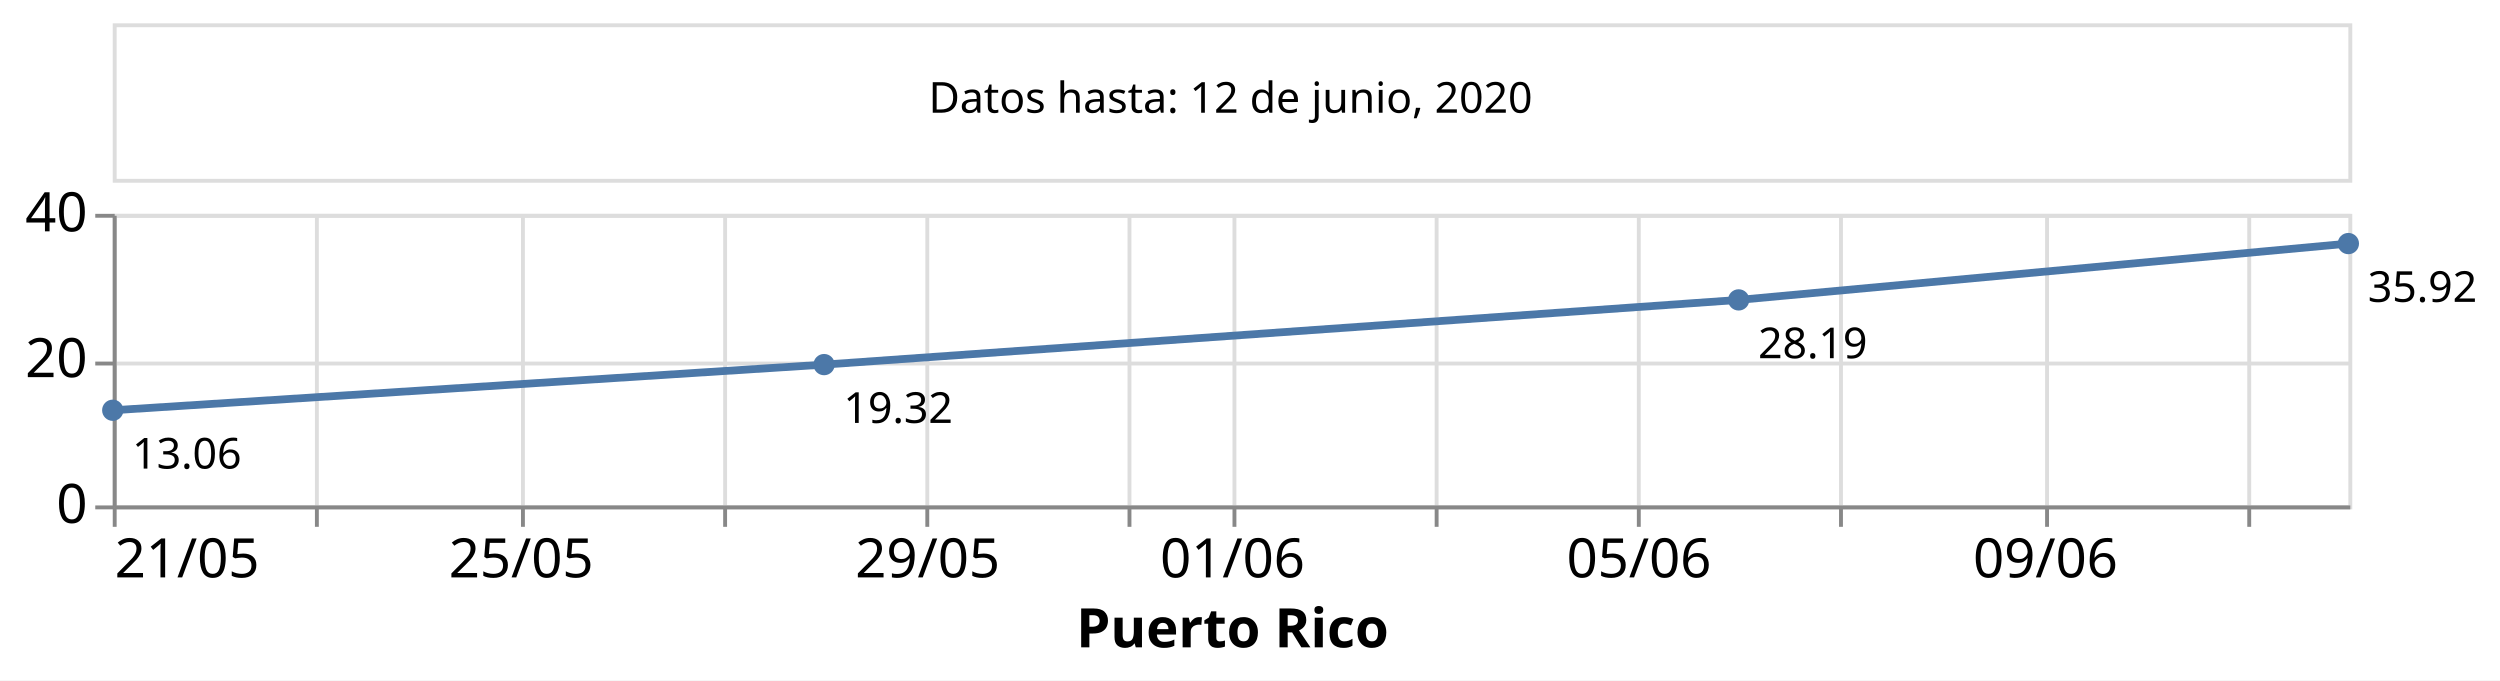
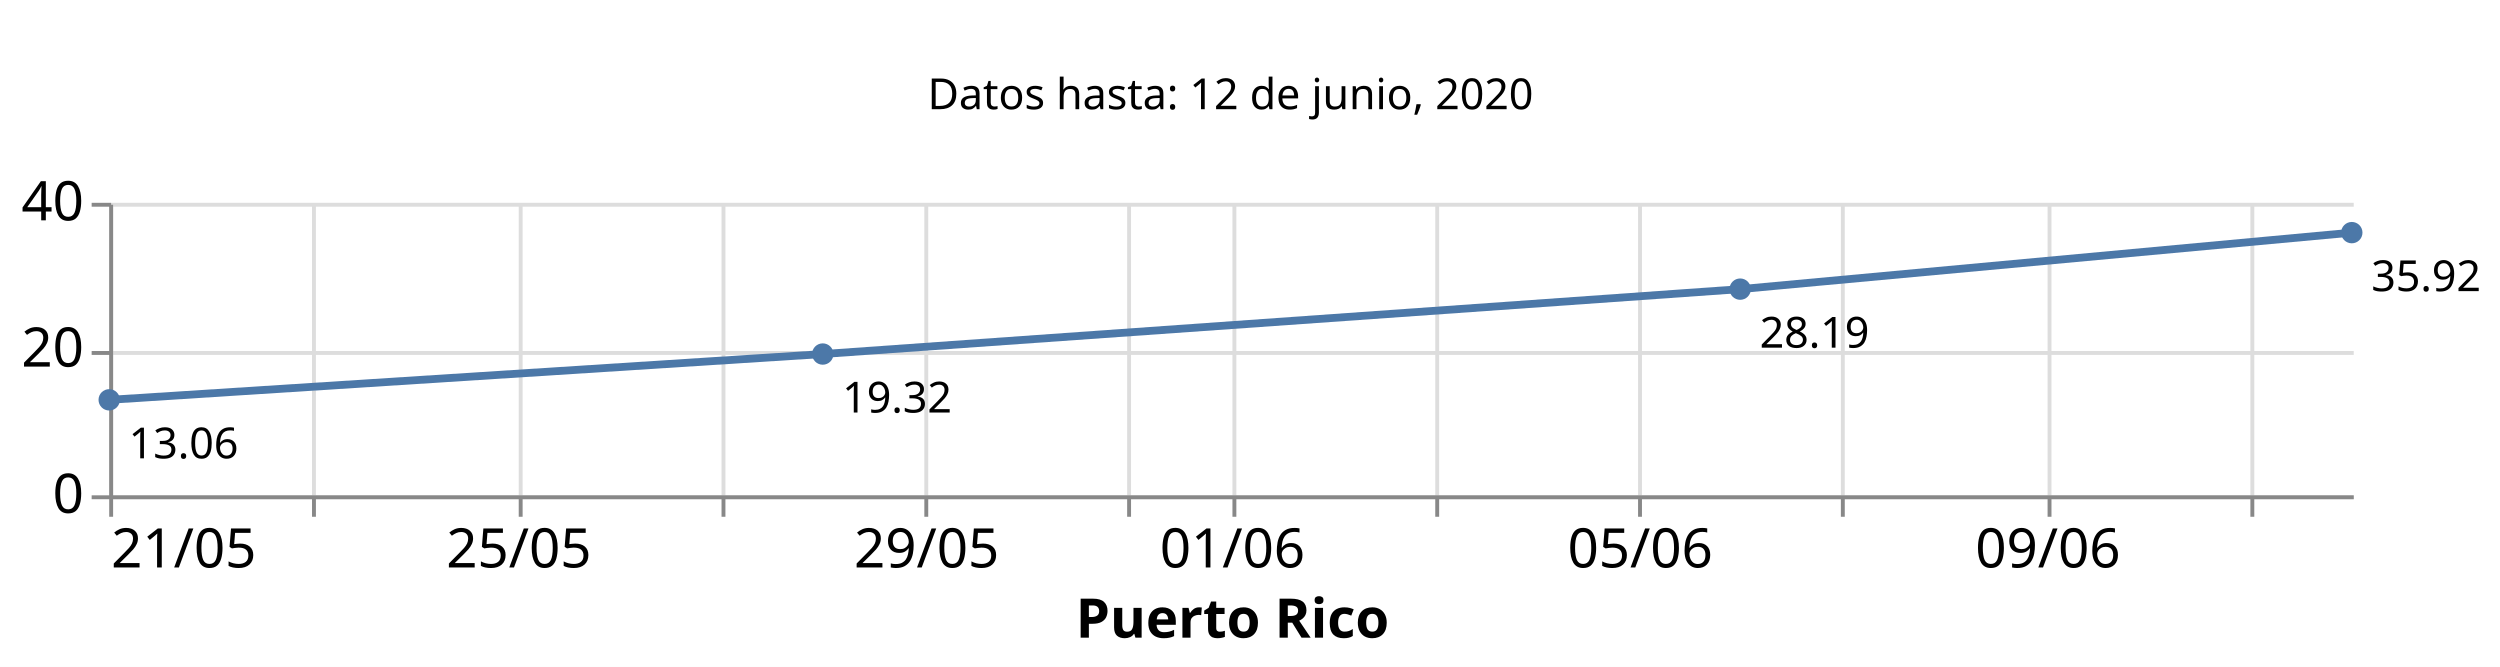
- <svg xmlns="http://www.w3.org/2000/svg" class="marks" width="643" height="175" viewBox="0 0 643 175" version="1.1">
-   <rect width="643" height="175" style="fill: white;" />
-   <g transform="translate(29,6)">
+ <svg xmlns="http://www.w3.org/2000/svg" class="marks" width="641" height="171" viewBox="0 0 641 171" version="1.1">
+   <rect width="641" height="171" style="fill: white;" />
+   <g transform="translate(28,5)">
    <g class="mark-group role-frame root">
      <g transform="translate(0,0)">
        <path class="background" d="M0,0h0v0h0Z" style="fill: none;" />
        <g>
          <g class="mark-group role-scope concat_0_group">
            <g transform="translate(0,0)">
-               <path class="background" d="M0.5,0.5h575v40h-575Z" style="fill: none; stroke: #ddd;" />
+               <path class="background" d="M0,0h575v40h-575Z" style="fill: none; stroke: #ddd; stroke-width: 0;" />
              <g>
                <g class="mark-text role-mark concat_0_marks">
                  <text text-anchor="middle" transform="translate(287.5,23)" style="font-family: sans-serif; font-size: 11px; fill: black;">Datos hasta: 12 de junio, 2020</text>
                </g>
              </g>
              <path class="foreground" d="" style="display: none; fill: none;" />
            </g>
          </g>
          <g class="mark-group role-scope concat_1_group">
-             <g transform="translate(0,49)">
-               <path class="background" d="M0.5,0.5h575v75h-575Z" style="fill: none; stroke: #ddd;" />
+             <g transform="translate(0,47)">
+               <path class="background" d="M0,0h575v75h-575Z" style="fill: none; stroke: #ddd; stroke-width: 0;" />
              <g>
                <g class="mark-group role-axis">
                  <g transform="translate(0.5,75.5)">
                    <path class="background" d="M0,0h0v0h0Z" style="pointer-events: none; fill: none;" />
                    <g>
                      <g class="mark-rule role-axis-grid" style="pointer-events: none;">
                        <line transform="translate(0,-75)" x2="0" y2="75" style="fill: none; stroke: #ddd; stroke-width: 1; opacity: 1;" />
                        <line transform="translate(52,-75)" x2="0" y2="75" style="fill: none; stroke: #ddd; stroke-width: 1; opacity: 1;" />
                        <line transform="translate(105,-75)" x2="0" y2="75" style="fill: none; stroke: #ddd; stroke-width: 1; opacity: 1;" />
                        <line transform="translate(157,-75)" x2="0" y2="75" style="fill: none; stroke: #ddd; stroke-width: 1; opacity: 1;" />
                        <line transform="translate(209,-75)" x2="0" y2="75" style="fill: none; stroke: #ddd; stroke-width: 1; opacity: 1;" />
                        <line transform="translate(261,-75)" x2="0" y2="75" style="fill: none; stroke: #ddd; stroke-width: 1; opacity: 1;" />
                        <line transform="translate(288,-75)" x2="0" y2="75" style="fill: none; stroke: #ddd; stroke-width: 1; opacity: 1;" />
                        <line transform="translate(340,-75)" x2="0" y2="75" style="fill: none; stroke: #ddd; stroke-width: 1; opacity: 1;" />
                        <line transform="translate(392,-75)" x2="0" y2="75" style="fill: none; stroke: #ddd; stroke-width: 1; opacity: 1;" />
                        <line transform="translate(444,-75)" x2="0" y2="75" style="fill: none; stroke: #ddd; stroke-width: 1; opacity: 1;" />
                        <line transform="translate(497,-75)" x2="0" y2="75" style="fill: none; stroke: #ddd; stroke-width: 1; opacity: 1;" />
                        <line transform="translate(549,-75)" x2="0" y2="75" style="fill: none; stroke: #ddd; stroke-width: 1; opacity: 1;" />
                      </g>
                    </g>
                    <path class="foreground" d="" style="pointer-events: none; display: none; fill: none;" />
                  </g>
                </g>
                <g class="mark-group role-axis">
                  <g transform="translate(0.5,0.5)">
                    <path class="background" d="M0,0h0v0h0Z" style="pointer-events: none; fill: none;" />
                    <g>
                      <g class="mark-rule role-axis-grid" style="pointer-events: none;">
                        <line transform="translate(0,75)" x2="575" y2="0" style="fill: none; stroke: #ddd; stroke-width: 1; opacity: 1;" />
                        <line transform="translate(0,38)" x2="575" y2="0" style="fill: none; stroke: #ddd; stroke-width: 1; opacity: 1;" />
                        <line transform="translate(0,0)" x2="575" y2="0" style="fill: none; stroke: #ddd; stroke-width: 1; opacity: 1;" />
                      </g>
                    </g>
                    <path class="foreground" d="" style="pointer-events: none; display: none; fill: none;" />
                  </g>
                </g>
                <g class="mark-group role-axis">
                  <g transform="translate(0.5,75.5)">
                    <path class="background" d="M0,0h0v0h0Z" style="pointer-events: none; fill: none;" />
                    <g>
                      <g class="mark-rule role-axis-tick" style="pointer-events: none;">
                        <line transform="translate(0,0)" x2="0" y2="5" style="fill: none; stroke: #888; stroke-width: 1; opacity: 1;" />
                        <line transform="translate(52,0)" x2="0" y2="5" style="fill: none; stroke: #888; stroke-width: 1; opacity: 1;" />
                        <line transform="translate(105,0)" x2="0" y2="5" style="fill: none; stroke: #888; stroke-width: 1; opacity: 1;" />
                        <line transform="translate(157,0)" x2="0" y2="5" style="fill: none; stroke: #888; stroke-width: 1; opacity: 1;" />
                        <line transform="translate(209,0)" x2="0" y2="5" style="fill: none; stroke: #888; stroke-width: 1; opacity: 1;" />
                        <line transform="translate(261,0)" x2="0" y2="5" style="fill: none; stroke: #888; stroke-width: 1; opacity: 1;" />
                        <line transform="translate(288,0)" x2="0" y2="5" style="fill: none; stroke: #888; stroke-width: 1; opacity: 1;" />
                        <line transform="translate(340,0)" x2="0" y2="5" style="fill: none; stroke: #888; stroke-width: 1; opacity: 1;" />
                        <line transform="translate(392,0)" x2="0" y2="5" style="fill: none; stroke: #888; stroke-width: 1; opacity: 1;" />
                        <line transform="translate(444,0)" x2="0" y2="5" style="fill: none; stroke: #888; stroke-width: 1; opacity: 1;" />
                        <line transform="translate(497,0)" x2="0" y2="5" style="fill: none; stroke: #888; stroke-width: 1; opacity: 1;" />
                        <line transform="translate(549,0)" x2="0" y2="5" style="fill: none; stroke: #888; stroke-width: 1; opacity: 1;" />
                      </g>
                      <g class="mark-text role-axis-label" style="pointer-events: none;">
                        <text text-anchor="start" transform="translate(0,18)" style="font-family: sans-serif; font-size: 14px; fill: #000; opacity: 1;">21/05</text>
                        <text text-anchor="middle" transform="translate(52.27273,18)" style="font-family: sans-serif; font-size: 14px; fill: #000; opacity: 0;">23/05</text>
                        <text text-anchor="middle" transform="translate(104.5455,18)" style="font-family: sans-serif; font-size: 14px; fill: #000; opacity: 1;">25/05</text>
                        <text text-anchor="middle" transform="translate(156.8182,18)" style="font-family: sans-serif; font-size: 14px; fill: #000; opacity: 0;">27/05</text>
                        <text text-anchor="middle" transform="translate(209.0909,18)" style="font-family: sans-serif; font-size: 14px; fill: #000; opacity: 1;">29/05</text>
                        <text text-anchor="middle" transform="translate(261.3636,18)" style="font-family: sans-serif; font-size: 14px; fill: #000; opacity: 0;">31/05</text>
                        <text text-anchor="middle" transform="translate(287.5,18)" style="font-family: sans-serif; font-size: 14px; fill: #000; opacity: 1;">01/06</text>
                        <text text-anchor="middle" transform="translate(339.7727,18)" style="font-family: sans-serif; font-size: 14px; fill: #000; opacity: 0;">03/06</text>
                        <text text-anchor="middle" transform="translate(392.0455,18)" style="font-family: sans-serif; font-size: 14px; fill: #000; opacity: 1;">05/06</text>
                        <text text-anchor="middle" transform="translate(444.3182,18)" style="font-family: sans-serif; font-size: 14px; fill: #000; opacity: 0;">07/06</text>
                        <text text-anchor="middle" transform="translate(496.5909,18)" style="font-family: sans-serif; font-size: 14px; fill: #000; opacity: 1;">09/06</text>
                        <text text-anchor="middle" transform="translate(548.8636,18)" style="font-family: sans-serif; font-size: 14px; fill: #000; opacity: 0;">11/06</text>
                      </g>
                      <g class="mark-rule role-axis-domain" style="pointer-events: none;">
                        <line transform="translate(0,0)" x2="575" y2="0" style="fill: none; stroke: #888; stroke-width: 1; opacity: 1;" />
                      </g>
                      <g class="mark-text role-axis-title" style="pointer-events: none;">
                        <text text-anchor="middle" transform="translate(287.5,36)" style="font-family: sans-serif; font-size: 14px; font-weight: bold; fill: #000; opacity: 1;">Puerto Rico</text>
                      </g>
                    </g>
                    <path class="foreground" d="" style="pointer-events: none; display: none; fill: none;" />
                  </g>
                </g>
                <g class="mark-group role-axis">
                  <g transform="translate(0.5,0.5)">
                    <path class="background" d="M0,0h0v0h0Z" style="pointer-events: none; fill: none;" />
                    <g>
                      <g class="mark-rule role-axis-tick" style="pointer-events: none;">
                        <line transform="translate(0,75)" x2="-5" y2="0" style="fill: none; stroke: #888; stroke-width: 1; opacity: 1;" />
                        <line transform="translate(0,38)" x2="-5" y2="0" style="fill: none; stroke: #888; stroke-width: 1; opacity: 1;" />
                        <line transform="translate(0,0)" x2="-5" y2="0" style="fill: none; stroke: #888; stroke-width: 1; opacity: 1;" />
                      </g>
                      <g class="mark-text role-axis-label" style="pointer-events: none;">
                        <text text-anchor="end" transform="translate(-7,79)" style="font-family: sans-serif; font-size: 14px; fill: #000; opacity: 1;">0</text>
                        <text text-anchor="end" transform="translate(-7,41.5)" style="font-family: sans-serif; font-size: 14px; fill: #000; opacity: 1;">20</text>
                        <text text-anchor="end" transform="translate(-7,4)" style="font-family: sans-serif; font-size: 14px; fill: #000; opacity: 1;">40</text>
                      </g>
                      <g class="mark-rule role-axis-domain" style="pointer-events: none;">
                        <line transform="translate(0,75)" x2="0" y2="-75" style="fill: none; stroke: #888; stroke-width: 1; opacity: 1;" />
                      </g>
                    </g>
                    <path class="foreground" d="" style="pointer-events: none; display: none; fill: none;" />
                  </g>
                </g>
                <g class="mark-line role-mark concat_1_layer_0_layer_0_marks">
                  <path d="M0,50.518L182.955,38.775L418.182,22.135L575,7.647" style="fill: none; stroke: #4c78a8; stroke-width: 2;" />
                </g>
                <g class="mark-symbol role-mark concat_1_layer_0_layer_1_marks">
                  <path transform="translate(0,50.51757)" d="M2.739,0A2.739,2.739,0,1,1,-2.739,0A2.739,2.739,0,1,1,2.739,0" style="fill: #4c78a8; stroke-width: 2; opacity: 1;" />
                  <path transform="translate(182.9545,38.7751)" d="M2.739,0A2.739,2.739,0,1,1,-2.739,0A2.739,2.739,0,1,1,2.739,0" style="fill: #4c78a8; stroke-width: 2; opacity: 1;" />
                  <path transform="translate(418.1818,22.13508)" d="M2.739,0A2.739,2.739,0,1,1,-2.739,0A2.739,2.739,0,1,1,2.739,0" style="fill: #4c78a8; stroke-width: 2; opacity: 1;" />
                  <path transform="translate(575,7.646764)" d="M2.739,0A2.739,2.739,0,1,1,-2.739,0A2.739,2.739,0,1,1,2.739,0" style="fill: #4c78a8; stroke-width: 2; opacity: 1;" />
                </g>
                <g class="mark-text role-mark concat_1_layer_1_marks">
                  <text text-anchor="start" transform="translate(5,65.51757)" style="font-family: sans-serif; font-size: 11px; fill: black;">13.06</text>
                  <text text-anchor="start" transform="translate(187.9545,53.7751)" style="font-family: sans-serif; font-size: 11px; fill: black;">19.32</text>
                  <text text-anchor="start" transform="translate(423.1818,37.13508)" style="font-family: sans-serif; font-size: 11px; fill: black;">28.19</text>
                  <text text-anchor="start" transform="translate(580,22.64676)" style="font-family: sans-serif; font-size: 11px; fill: black;">35.92</text>
                </g>
              </g>
              <path class="foreground" d="" style="display: none; fill: none;" />
            </g>
          </g>
        </g>
        <path class="foreground" d="" style="display: none; fill: none;" />
      </g>
    </g>
  </g>
</svg>
